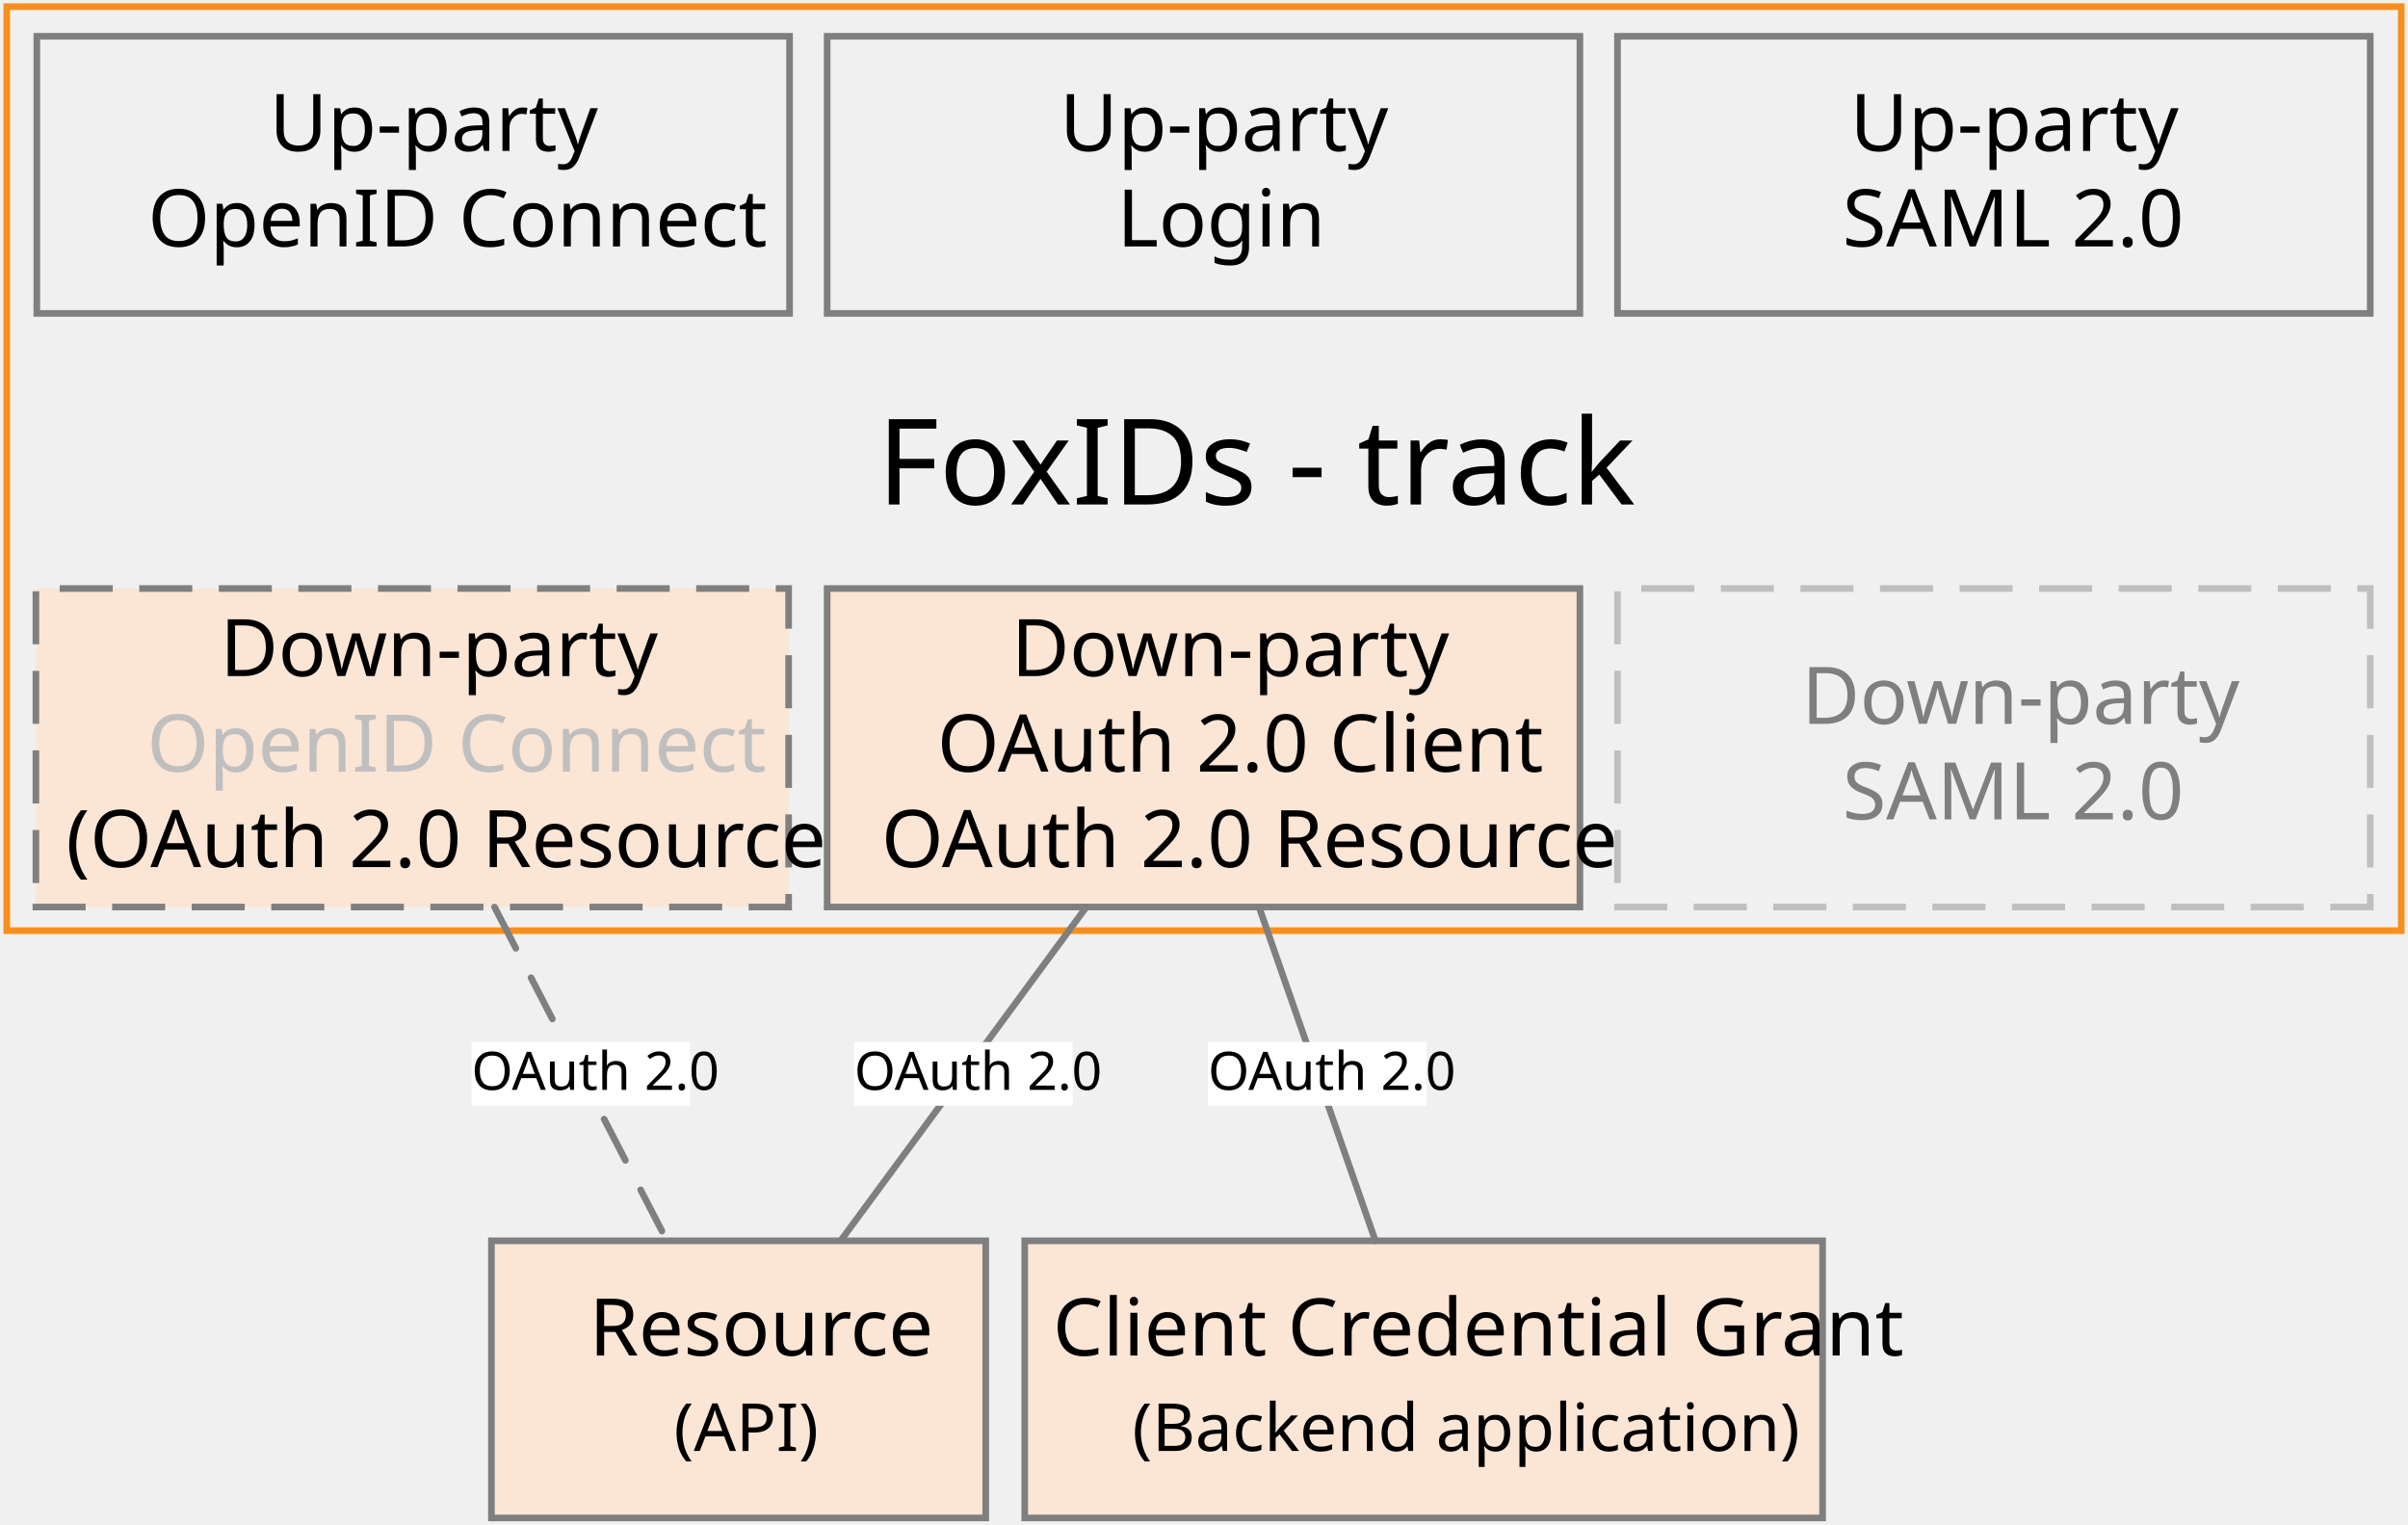
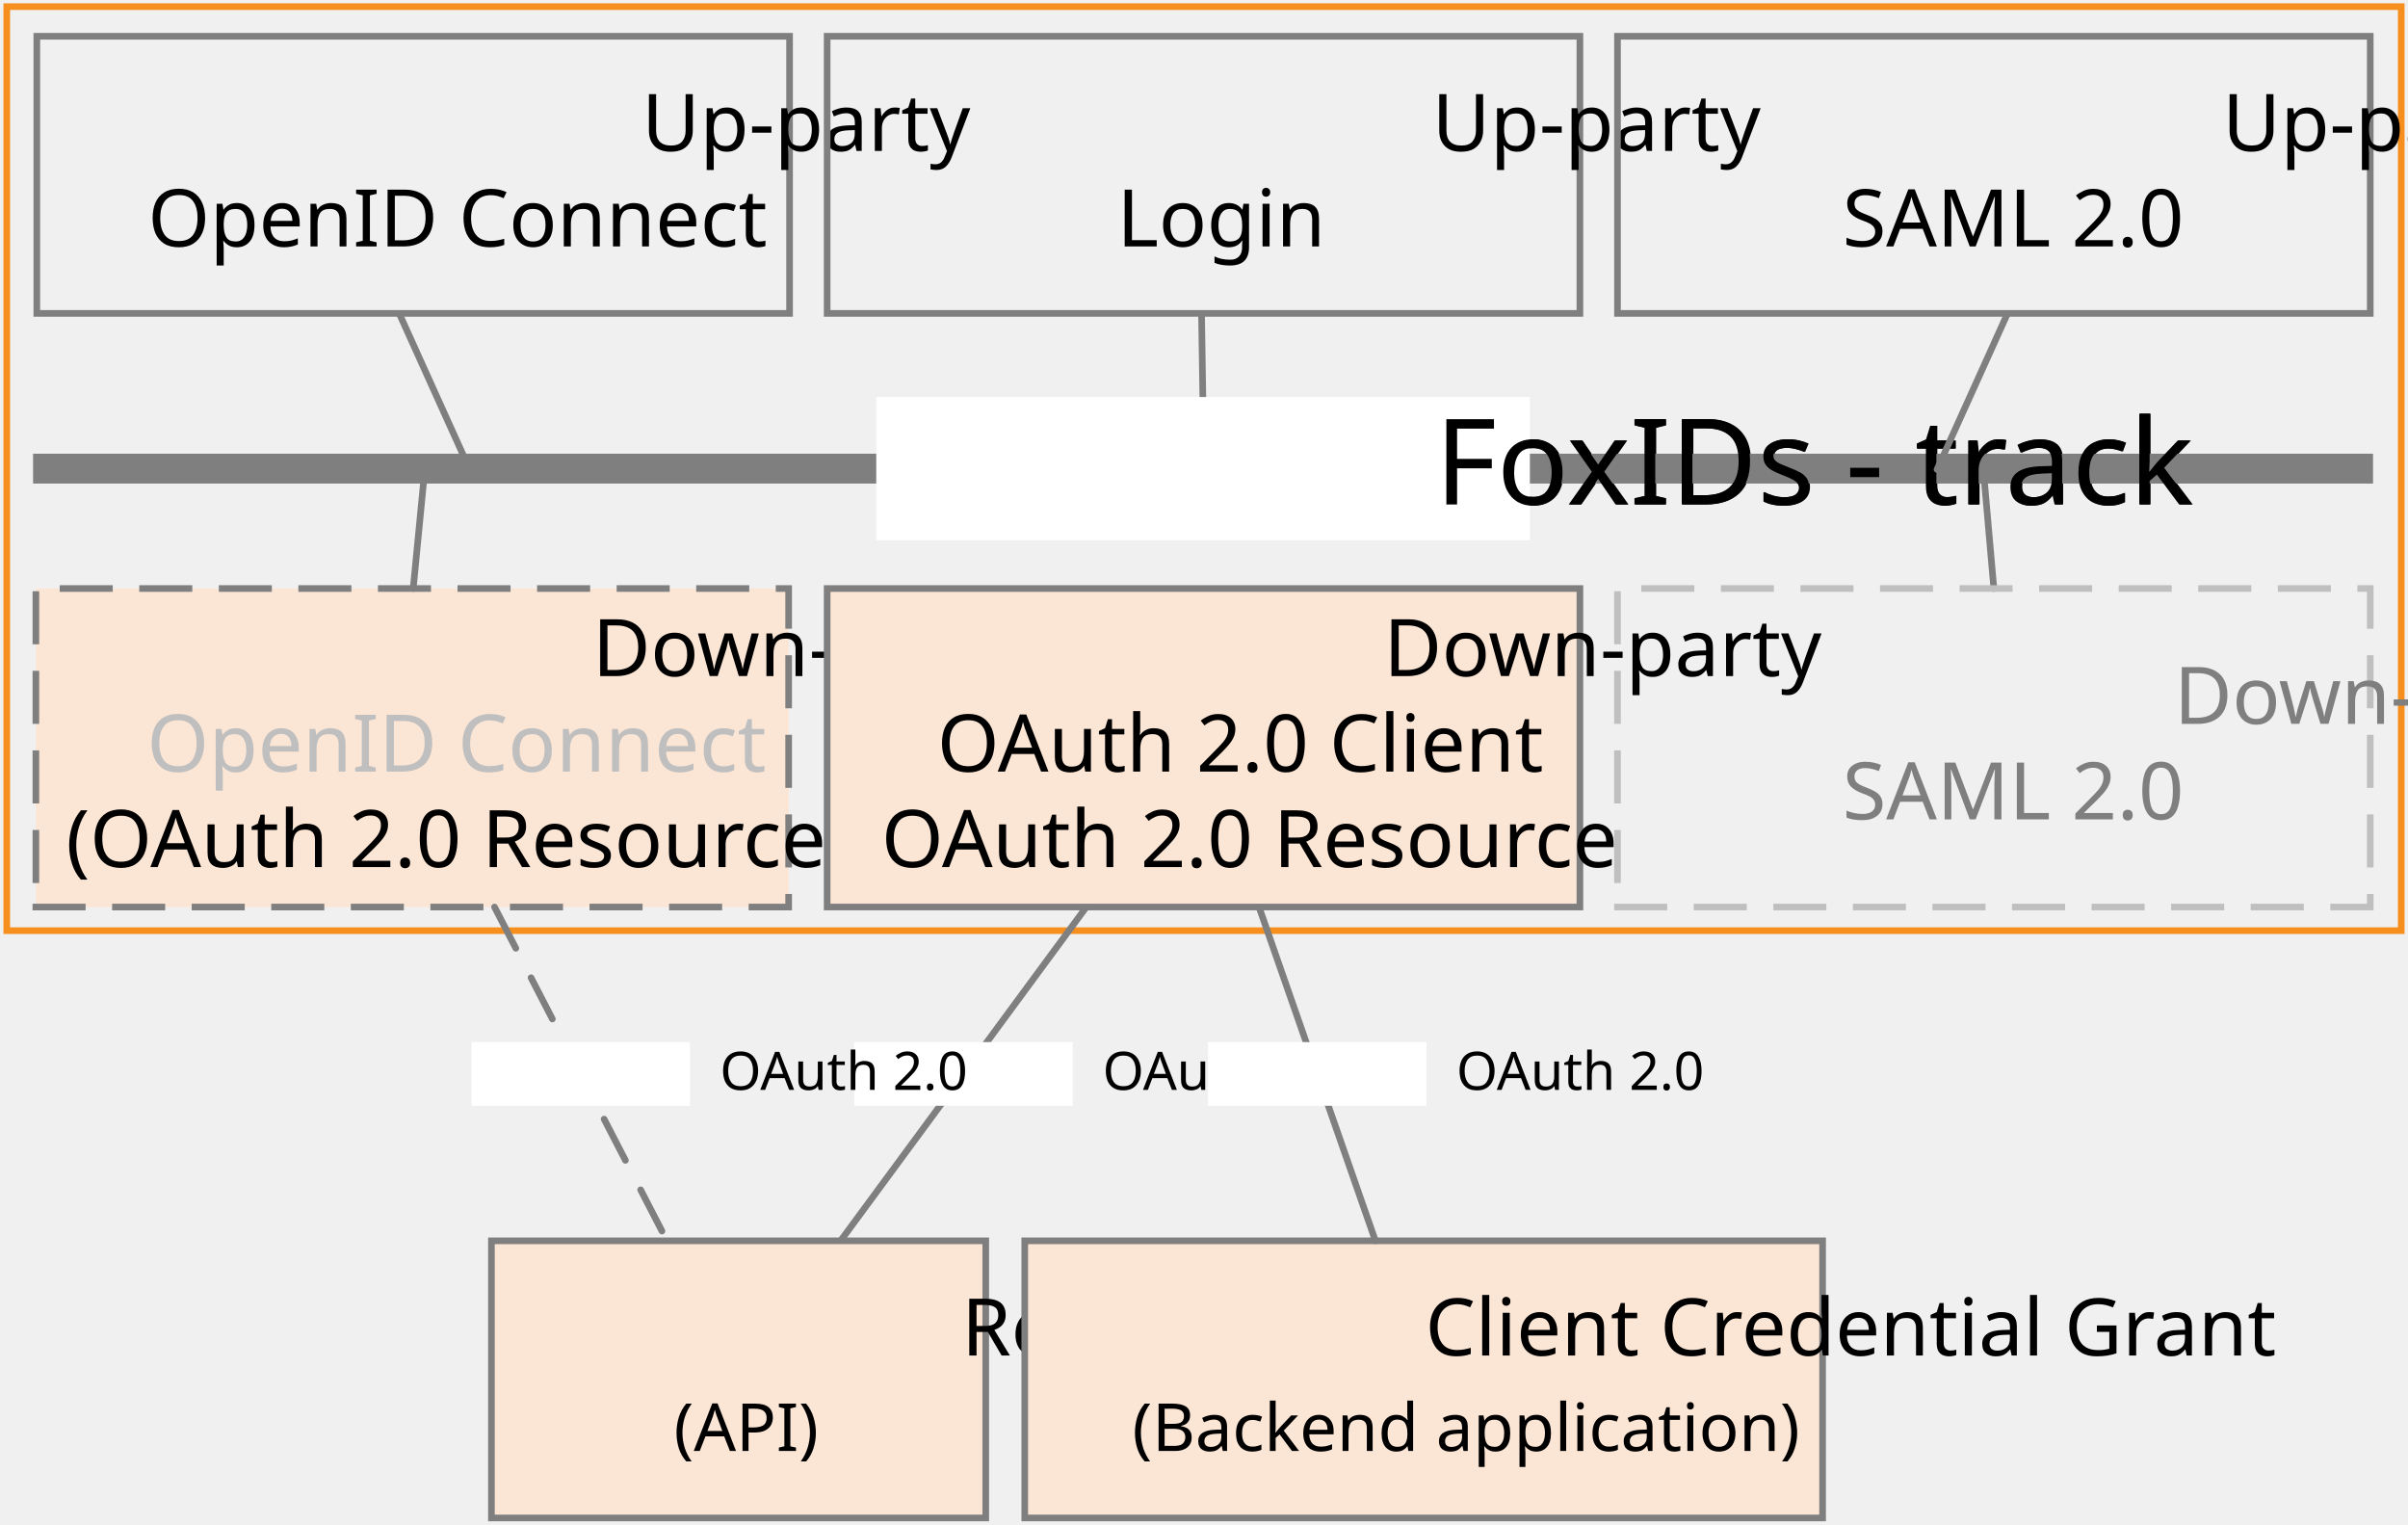
- <svg xmlns="http://www.w3.org/2000/svg" width="5.044in" height="3.193in" viewBox="0 0 363.134 229.897" xml:space="preserve" color-interpolation-filters="sRGB" class="st16">
+ <svg xmlns="http://www.w3.org/2000/svg" xmlns:ns1="http://schemas.microsoft.com/visio/2003/SVGExtensions/" width="5.044in" height="3.193in" viewBox="0 0 363.134 229.897" xml:space="preserve" color-interpolation-filters="sRGB" class="st18">
+   <ns1:documentProperties ns1:langID="1033" ns1:metric="true" ns1:viewMarkup="false" />
  <style type="text/css">
	
		.st1 {fill:none;stroke:#f78f1e;stroke-width:1}
		.st2 {fill:#000000;font-family:Calibri;font-size:1.5em}
		.st3 {fill:none;stroke:#7f7f7f;stroke-width:1}
		.st4 {fill:#000000;font-family:Calibri;font-size:1em}
		.st5 {font-size:1em}
		.st6 {fill:#fbe5d5;stroke:#7f7f7f;stroke-dasharray:7,5;stroke-width:1}
		.st7 {fill:#bfbfbf;font-size:1em}
		.st8 {fill:#fbe5d5;stroke:#7f7f7f;stroke-width:1}
		.st9 {stroke:#7f7f7f;stroke-linecap:round;stroke-linejoin:round;stroke-width:1}
		.st10 {fill:#ffffff;stroke:none;stroke-linecap:butt;stroke-width:7.2}
		.st11 {fill:#000000;font-family:Calibri;font-size:0.667em}
		.st12 {font-size:0.833em}
		.st13 {stroke:#7f7f7f;stroke-dasharray:7,5;stroke-linecap:round;stroke-linejoin:round;stroke-width:1}
- 		.st14 {fill:none;stroke:#bfbfbf;stroke-dasharray:7,5;stroke-width:1}
- 		.st15 {fill:#7f7f7f;font-family:Calibri;font-size:1em}
- 		.st16 {fill:none;fill-rule:evenodd;font-size:12px;overflow:visible;stroke-linecap:square;stroke-miterlimit:3}
+ 		.st14 {fill:#4672c4;stroke:#7f7f7f;stroke-width:0.25}
+ 		.st15 {stroke:#7f7f7f;stroke-linecap:butt;stroke-width:4.5}
+ 		.st16 {fill:none;stroke:#bfbfbf;stroke-dasharray:7,5;stroke-width:1}
+ 		.st17 {fill:#7f7f7f;font-family:Calibri;font-size:1em}
+ 		.st18 {fill:none;fill-rule:evenodd;font-size:12px;overflow:visible;stroke-linecap:square;stroke-miterlimit:3}
	
	</style>
-   <g>
-     <g id="shape1-1" transform="translate(1,-89.5608)">
+   <g ns1:mID="0" ns1:index="1" ns1:groupContext="foregroundPage">
+     <ns1:pageProperties ns1:drawingScale="0.0393701" ns1:pageScale="0.0393701" ns1:drawingUnits="24" ns1:shadowOffsetX="8.50394" ns1:shadowOffsetY="-8.50394" />
+     <ns1:layer ns1:name="Connector" ns1:index="0" />
+     <g id="shape1-1" ns1:mID="1" ns1:groupContext="shape" transform="translate(1,-89.5608)">
+       <ns1:userDefs>
+         <ns1:ud ns1:nameU="visVersion" ns1:val="VT0(15):26" />
+       </ns1:userDefs>
+       <ns1:textBlock ns1:margins="rect(4,4,4,4)" ns1:tabSpace="42.5197" />
+       <ns1:textRect cx="180.567" cy="160.229" width="361.14" height="139.336" />
      <rect x="0" y="90.561" width="361.134" height="139.336" class="st1" />
-       <text x="131.28" y="165.63" class="st2">FoxIDs - track</text>
-     </g>
-     <g id="shape2-4" transform="translate(5.53535,-182.639)">
+       <text x="131.28" y="165.63" class="st2" ns1:langID="1033">
+         <ns1:paragraph ns1:horizAlign="1" />
+         <ns1:tabList />FoxIDs - track</text>
+     </g>
+     <g id="shape2-4" ns1:mID="2" ns1:groupContext="shape" transform="translate(5.53535,-182.639)">
+       <ns1:userDefs>
+         <ns1:ud ns1:nameU="visVersion" ns1:val="VT0(15):26" />
+       </ns1:userDefs>
+       <ns1:textBlock ns1:margins="rect(4,4,4,4)" ns1:tabSpace="42.5197" />
+       <ns1:textRect cx="56.764" cy="209.002" width="113.53" height="41.789" />
      <rect x="0" y="188.107" width="113.528" height="41.789" class="st3" />
-       <text x="35.08" y="205.4" class="st4">Up-party  <tspan x="16.74" dy="1.2em" class="st5">OpenID Connect</tspan>
-       </text>
-     </g>
-     <g id="shape3-8" transform="translate(5.39367,-93.126)">
+       <text x="35.08" y="205.4" class="st4" ns1:langID="1033">
+         <ns1:paragraph ns1:horizAlign="1" />
+         <ns1:tabList />Up-party <ns1:newlineChar />
+         <tspan x="16.74" dy="1.2em" class="st5">OpenID Connect</tspan>
+       </text>
+     </g>
+     <g id="shape3-8" ns1:mID="3" ns1:groupContext="shape" transform="translate(5.39367,-93.126)">
+       <ns1:userDefs>
+         <ns1:ud ns1:nameU="visVersion" ns1:val="VT0(15):26" />
+       </ns1:userDefs>
+       <ns1:textBlock ns1:margins="rect(4,4,4,4)" ns1:tabSpace="42.5197" />
+       <ns1:textRect cx="56.764" cy="205.884" width="113.53" height="48.025" />
      <path d="M0 229.9 L113.53 229.9 L113.53 181.87 L0 181.87 L0 229.9 Z" class="st6" />
-       <text x="27.79" y="195.08" class="st4">Down-party  <tspan x="16.74" dy="1.2em" class="st7">OpenID Connect </tspan>
+       <text x="27.79" y="195.08" class="st4" ns1:langID="1033">
+         <ns1:paragraph ns1:horizAlign="1" />
+         <ns1:tabList />Down-party <ns1:newlineChar />
+         <tspan x="16.74" dy="1.2em" class="st7">OpenID Connect<ns1:newlineChar />
+         </tspan>
        <tspan x="4.54" dy="1.2em" class="st5">(OAuth 2.0 Resource)</tspan>
      </text>
    </g>
-     <g id="shape4-13" transform="translate(124.732,-93.126)">
+     <g id="shape4-13" ns1:mID="4" ns1:groupContext="shape" transform="translate(124.732,-93.126)">
+       <ns1:userDefs>
+         <ns1:ud ns1:nameU="visVersion" ns1:val="VT0(15):26" />
+       </ns1:userDefs>
+       <ns1:textBlock ns1:margins="rect(4,4,4,4)" ns1:tabSpace="42.5197" />
+       <ns1:textRect cx="56.764" cy="205.884" width="113.53" height="48.025" />
      <rect x="0" y="181.871" width="113.528" height="48.025" class="st8" />
-       <text x="27.79" y="195.08" class="st4">Down-party  <tspan x="16.59" dy="1.2em" class="st5">OAuth 2.0 Client </tspan>
+       <text x="27.79" y="195.08" class="st4" ns1:langID="1033">
+         <ns1:paragraph ns1:horizAlign="1" />
+         <ns1:tabList />Down-party <ns1:newlineChar />
+         <tspan x="16.59" dy="1.2em" class="st5">OAuth 2.0 Client<ns1:newlineChar />
+         </tspan>
        <tspan x="8.17" dy="1.2em" class="st5">OAuth 2.0 Resource</tspan>
      </text>
    </g>
-     <g id="shape9-18" transform="translate(163.817,-93.126)">
+     <g id="shape9-18" ns1:mID="9" ns1:groupContext="shape" ns1:layerMember="0" transform="translate(163.817,-93.126)">
+       <ns1:textBlock ns1:margins="rect(4,4,4,4)" ns1:tabSpace="42.5197" />
+       <ns1:textRect cx="-18.53" cy="255.065" width="42.77" height="17.604" />
      <path d="M0 229.9 L-37.06 280.23" class="st9" />
-       <rect x="-35.004" y="250.265" width="32.949" height="9.6" class="st10" />
-       <text x="-35" y="257.47" class="st11">OAuth 2.0</text>
-     </g>
-     <g id="shape10-23" transform="translate(74.0984,-1)">
+       <rect ns1:rectContext="textBkgnd" x="-35.004" y="250.265" width="32.949" height="9.6" class="st10" />
+       <text x="-35" y="257.47" class="st11" ns1:langID="1033">
+         <ns1:paragraph ns1:horizAlign="1" />
+         <ns1:tabList />OAuth 2.0</text>
+     </g>
+     <g id="shape10-23" ns1:mID="10" ns1:groupContext="shape" transform="translate(74.0984,-1)">
+       <ns1:userDefs>
+         <ns1:ud ns1:nameU="visVersion" ns1:val="VT0(15):26" />
+       </ns1:userDefs>
+       <ns1:textBlock ns1:margins="rect(4,4,4,4)" ns1:tabSpace="42.5197" />
+       <ns1:textRect cx="37.276" cy="209.002" width="74.56" height="41.789" />
      <rect x="0" y="188.107" width="74.551" height="41.789" class="st8" />
-       <text x="14.75" y="205.4" class="st4">Resource  <tspan x="27.51" dy="1.44em" class="st12">(API)</tspan>
-       </text>
-     </g>
-     <g id="shape11-27" transform="translate(154.532,-1)">
+       <text x="14.75" y="205.4" class="st4" ns1:langID="1033">
+         <ns1:paragraph ns1:horizAlign="1" />
+         <ns1:tabList />Resource <ns1:newlineChar />
+         <tspan x="27.51" dy="1.44em" class="st12">(API)</tspan>
+       </text>
+     </g>
+     <g id="shape11-27" ns1:mID="11" ns1:groupContext="shape" transform="translate(154.532,-1)">
+       <ns1:userDefs>
+         <ns1:ud ns1:nameU="visVersion" ns1:val="VT0(15):26" />
+       </ns1:userDefs>
+       <ns1:textBlock ns1:margins="rect(4,4,4,4)" ns1:tabSpace="42.5197" />
+       <ns1:textRect cx="60.165" cy="209.002" width="120.34" height="41.789" />
      <rect x="0" y="188.107" width="120.331" height="41.789" class="st8" />
-       <text x="4.23" y="205.4" class="st4">Client Credential Grant <tspan x="16.22" dy="1.44em" class="st12">(Backend application)</tspan>
-       </text>
-     </g>
-     <g id="shape12-31" transform="translate(189.867,-93.126)">
+       <text x="4.23" y="205.4" class="st4" ns1:langID="1033">
+         <ns1:paragraph ns1:horizAlign="1" />
+         <ns1:tabList />Client Credential Grant<ns1:newlineChar />
+         <tspan x="16.22" dy="1.44em" class="st12">(Backend application)</tspan>
+       </text>
+     </g>
+     <g id="shape12-31" ns1:mID="12" ns1:groupContext="shape" ns1:layerMember="0" transform="translate(189.867,-93.126)">
+       <ns1:textBlock ns1:margins="rect(4,4,4,4)" ns1:tabSpace="42.5197" />
+       <ns1:textRect cx="8.773" cy="255.065" width="42.77" height="17.604" />
      <path d="M0 229.9 L17.55 280.23" class="st9" />
-       <rect x="-7.701" y="250.265" width="32.949" height="9.6" class="st10" />
-       <text x="-7.7" y="257.47" class="st11">OAuth 2.0</text>
-     </g>
-     <g id="shape13-36" transform="translate(124.732,-182.639)">
+       <rect ns1:rectContext="textBkgnd" x="-7.701" y="250.265" width="32.949" height="9.6" class="st10" />
+       <text x="-7.7" y="257.47" class="st11" ns1:langID="1033">
+         <ns1:paragraph ns1:horizAlign="1" />
+         <ns1:tabList />OAuth 2.0</text>
+     </g>
+     <g id="shape13-36" ns1:mID="13" ns1:groupContext="shape" transform="translate(124.732,-182.639)">
+       <ns1:userDefs>
+         <ns1:ud ns1:nameU="visVersion" ns1:val="VT0(15):26" />
+       </ns1:userDefs>
+       <ns1:textBlock ns1:margins="rect(4,4,4,4)" ns1:tabSpace="42.5197" />
+       <ns1:textRect cx="56.764" cy="209.002" width="113.53" height="41.789" />
      <rect x="0" y="188.107" width="113.528" height="41.789" class="st3" />
-       <text x="35.08" y="205.4" class="st4">Up-party  <tspan x="43.72" dy="1.2em" class="st5">Login</tspan>
-       </text>
-     </g>
-     <g id="shape14-40" transform="translate(243.929,-182.639)">
+       <text x="35.08" y="205.4" class="st4" ns1:langID="1033">
+         <ns1:paragraph ns1:horizAlign="1" />
+         <ns1:tabList />Up-party <ns1:newlineChar />
+         <tspan x="43.72" dy="1.2em" class="st5">Login</tspan>
+       </text>
+     </g>
+     <g id="shape14-40" ns1:mID="14" ns1:groupContext="shape" transform="translate(243.929,-182.639)">
+       <ns1:userDefs>
+         <ns1:ud ns1:nameU="visVersion" ns1:val="VT0(15):26" />
+       </ns1:userDefs>
+       <ns1:textBlock ns1:margins="rect(4,4,4,4)" ns1:tabSpace="42.5197" />
+       <ns1:textRect cx="56.764" cy="209.002" width="113.53" height="41.789" />
      <rect x="0" y="188.107" width="113.528" height="41.789" class="st3" />
-       <text x="35.08" y="205.4" class="st4">Up-party  <tspan x="33.93" dy="1.2em" class="st5">SAML 2.0</tspan>
-       </text>
-     </g>
-     <g id="shape15-44" transform="translate(74.5658,-93.126)">
+       <text x="35.08" y="205.4" class="st4" ns1:langID="1033">
+         <ns1:paragraph ns1:horizAlign="1" />
+         <ns1:tabList />Up-party <ns1:newlineChar />
+         <tspan x="33.93" dy="1.2em" class="st5">SAML 2.0</tspan>
+       </text>
+     </g>
+     <g id="shape15-44" ns1:mID="15" ns1:groupContext="shape" ns1:layerMember="0" transform="translate(74.5658,-93.126)">
+       <ns1:textBlock ns1:margins="rect(4,4,4,4)" ns1:tabSpace="42.5197" />
+       <ns1:textRect cx="13.006" cy="255.065" width="42.77" height="17.604" />
      <path d="M0 229.9 L26.01 280.23" class="st13" />
-       <rect x="-3.469" y="250.265" width="32.949" height="9.6" class="st10" />
-       <text x="-3.47" y="257.47" class="st11">OAuth 2.0</text>
-     </g>
-     <g id="shape16-49" transform="translate(243.929,-93.126)">
-       <path d="M0 229.9 L113.53 229.9 L113.53 181.87 L0 181.87 L0 229.9 Z" class="st14" />
-       <text x="27.79" y="202.28" class="st15">Down-party  <tspan x="33.93" dy="1.2em" class="st5">SAML 2.0</tspan>
+       <rect ns1:rectContext="textBkgnd" x="-3.469" y="250.265" width="32.949" height="9.6" class="st10" />
+       <text x="-3.47" y="257.47" class="st11" ns1:langID="1033">
+         <ns1:paragraph ns1:horizAlign="1" />
+         <ns1:tabList />OAuth 2.0</text>
+     </g>
+     <g id="shape17-49" ns1:mID="17" ns1:groupContext="shape" transform="translate(313.165,-157.825) scale(-1,1)">
+       <ns1:userDefs>
+         <ns1:ud ns1:nameU="visVersion" ns1:val="VT0(15):26" />
+       </ns1:userDefs>
+       <rect x="0" y="227.345" width="42.094" height="2.551" class="st14" />
+     </g>
+     <g id="shape18-51" ns1:mID="18" ns1:groupContext="shape" ns1:layerMember="0" transform="translate(174.293,-182.639)">
+       <path d="M6.9 229.9 L7.27 253.31" class="st9" />
+     </g>
+     <g id="shape19-54" ns1:mID="19" ns1:groupContext="shape" transform="translate(49.7559,-157.876)">
+       <ns1:userDefs>
+         <ns1:ud ns1:nameU="visVersion" ns1:val="VT0(15):26" />
+       </ns1:userDefs>
+       <rect x="0" y="227.345" width="42.094" height="2.551" class="st14" />
+     </g>
+     <g id="shape20-56" ns1:mID="20" ns1:groupContext="shape" ns1:layerMember="0" transform="translate(4.96851,-152.142)">
+       <ns1:textBlock ns1:margins="rect(4,4,4,4)" ns1:tabSpace="42.5197" />
+       <ns1:textRect cx="176.457" cy="222.81" width="108.4" height="29.604" />
+       <path d="M0 222.81 L352.91 222.81" class="st15" />
+       <rect ns1:rectContext="textBkgnd" x="127.168" y="212.01" width="98.578" height="21.6" class="st10" />
+       <text x="127.17" y="228.21" class="st2" ns1:langID="1033">
+         <ns1:paragraph ns1:horizAlign="1" />
+         <ns1:tabList />FoxIDs - track</text>
+     </g>
+     <g id="shape21-61" ns1:mID="21" ns1:groupContext="shape" ns1:layerMember="0" transform="translate(70.2008,-157.876)">
+       <path d="M-6.27 229.9 L-7.9 246.62" class="st9" />
+     </g>
+     <g id="shape22-64" ns1:mID="22" ns1:groupContext="shape" ns1:layerMember="0" transform="translate(58.4087,-182.639)">
+       <path d="M1.78 229.9 L12.39 253.38" class="st9" />
+     </g>
+     <g id="shape23-67" ns1:mID="23" ns1:groupContext="shape" ns1:layerMember="0" transform="translate(292.87,-157.825)">
+       <path d="M6.35 229.9 L7.82 246.57" class="st9" />
+     </g>
+     <g id="shape24-70" ns1:mID="24" ns1:groupContext="shape" ns1:layerMember="0" transform="translate(304.513,-182.588)">
+       <path d="M-1.78 229.9 L-12.39 253.38" class="st9" />
+     </g>
+     <g id="shape16-73" ns1:mID="16" ns1:groupContext="shape" transform="translate(243.929,-93.126)">
+       <ns1:userDefs>
+         <ns1:ud ns1:nameU="visVersion" ns1:val="VT0(15):26" />
+       </ns1:userDefs>
+       <ns1:textBlock ns1:margins="rect(4,4,4,4)" ns1:tabSpace="42.5197" />
+       <ns1:textRect cx="56.764" cy="205.884" width="113.53" height="48.025" />
+       <path d="M0 229.9 L113.53 229.9 L113.53 181.87 L0 181.87 L0 229.9 Z" class="st16" />
+       <text x="27.79" y="202.28" class="st17" ns1:langID="1033">
+         <ns1:paragraph ns1:horizAlign="1" />
+         <ns1:tabList />Down-party <ns1:newlineChar />
+         <tspan x="33.93" dy="1.2em" class="st5">SAML 2.0</tspan>
      </text>
    </g>
  </g>
</svg>
